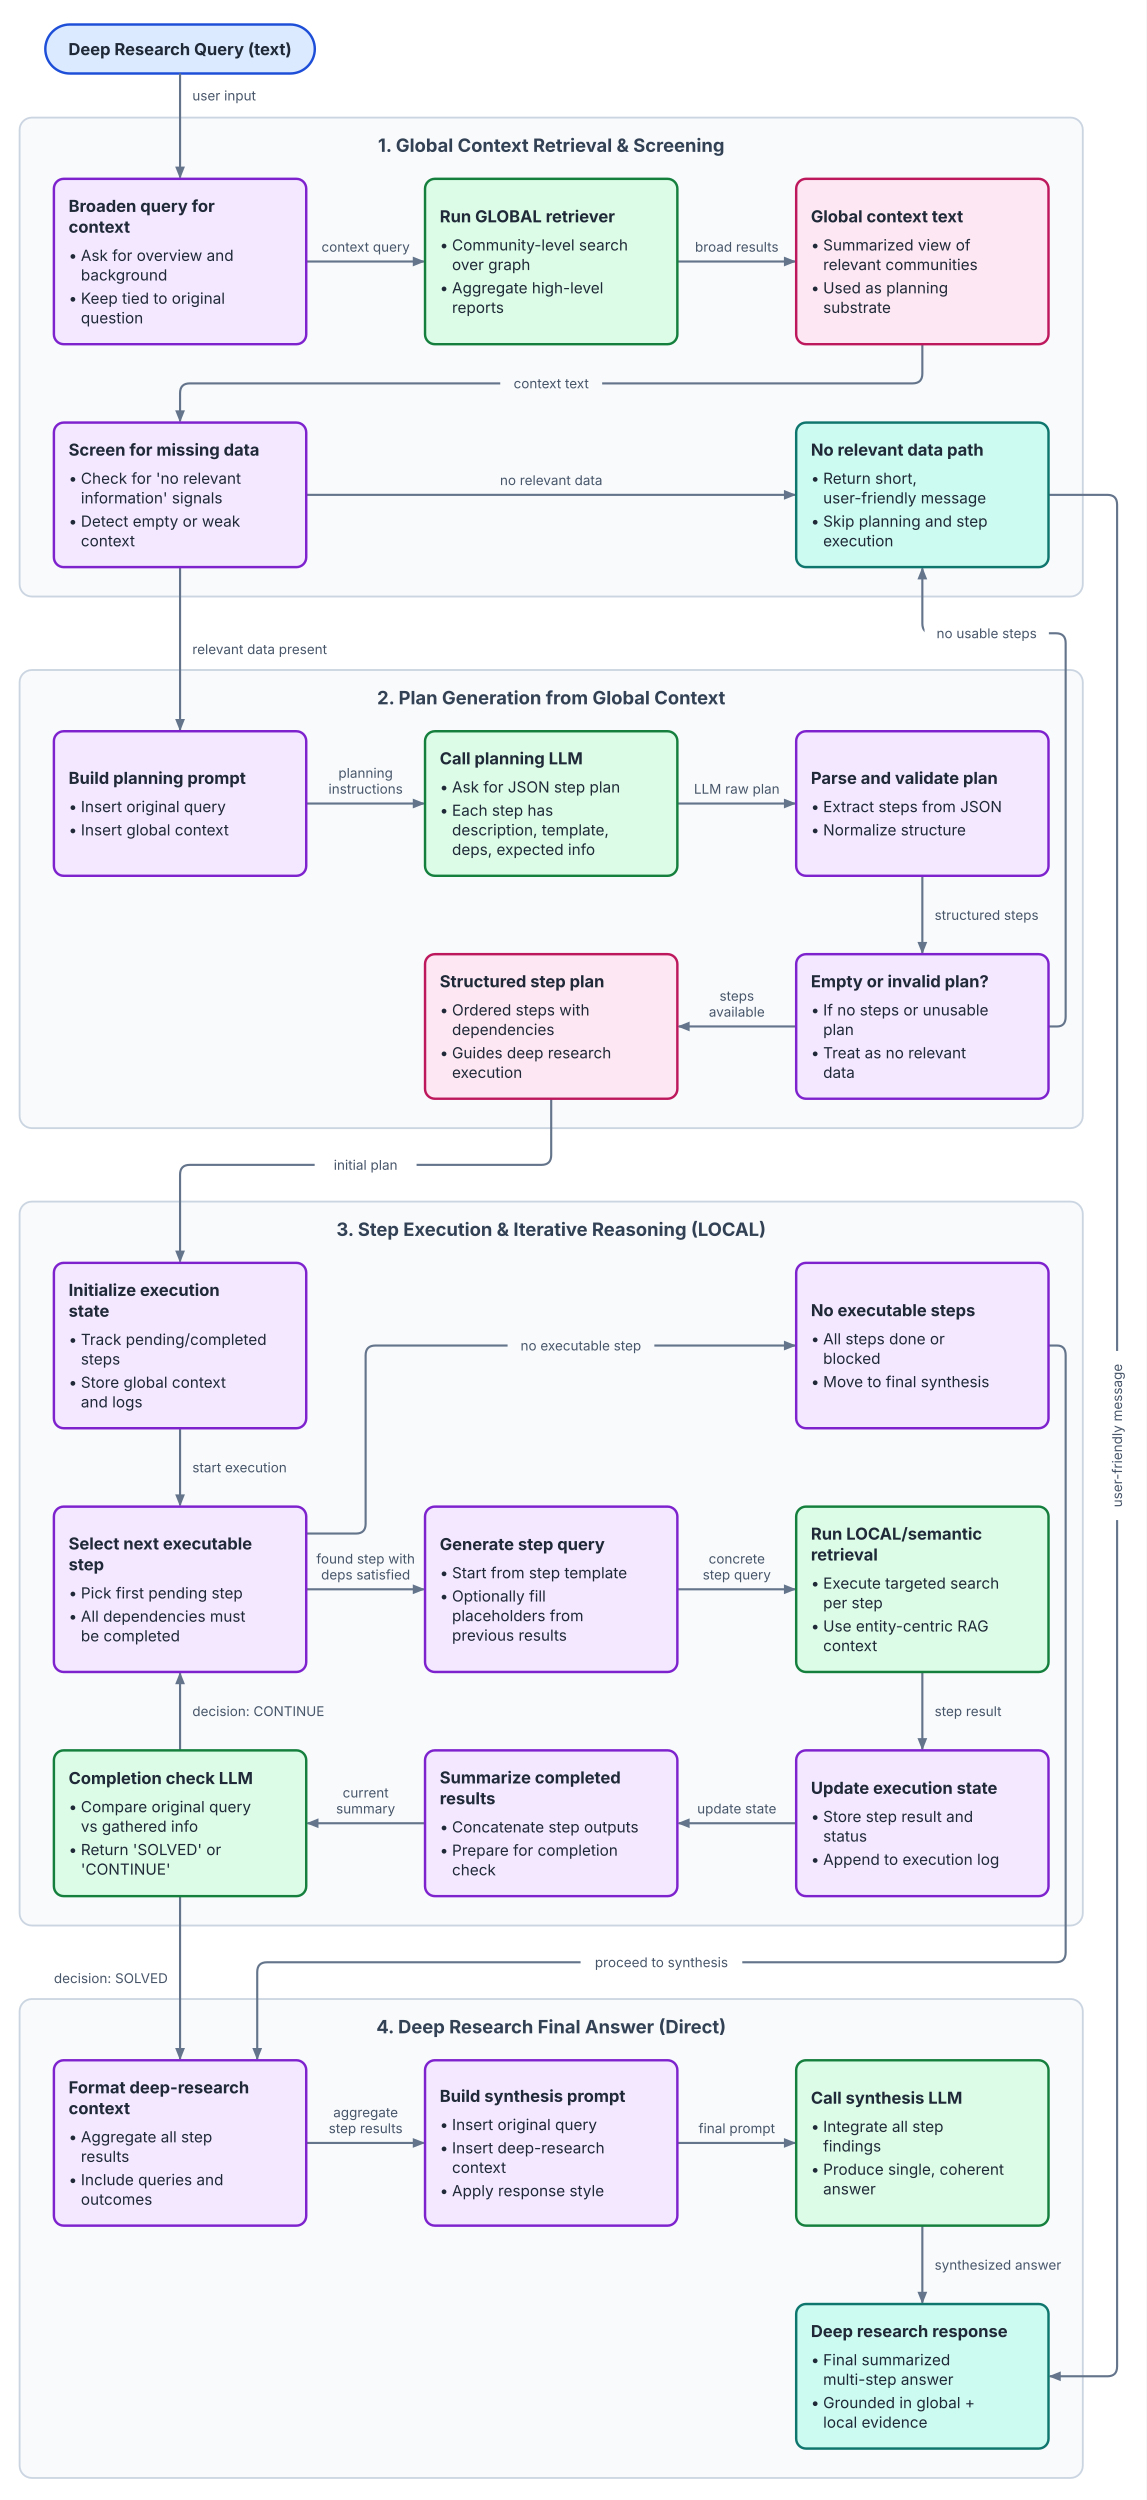
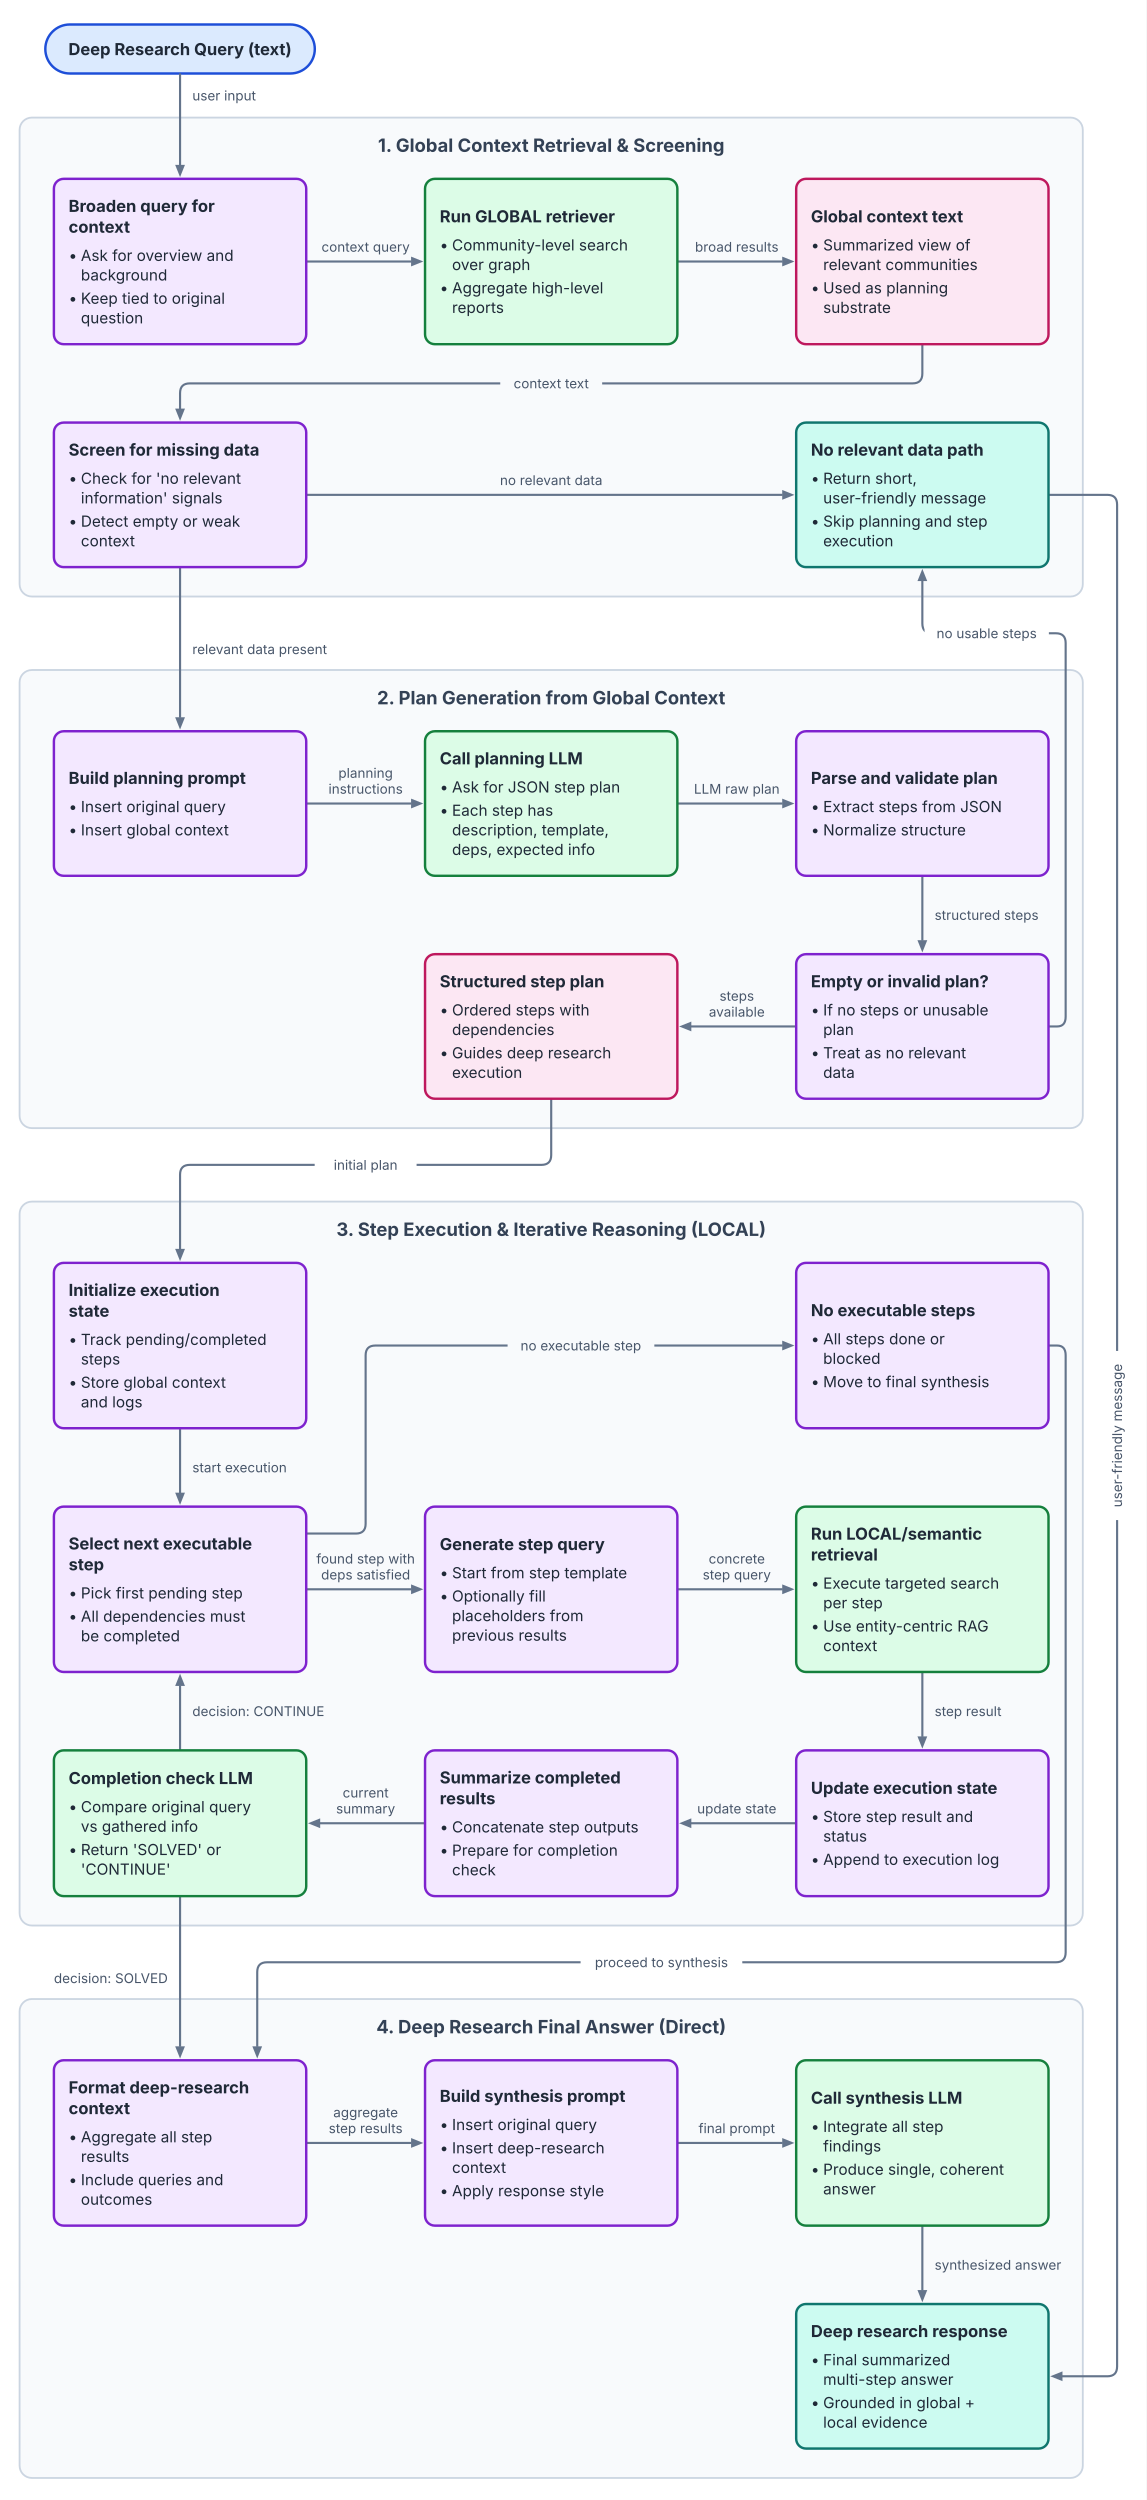
<svg xmlns="http://www.w3.org/2000/svg" viewBox="0 0 936 2041" width="936" height="2041" role="img" aria-labelledby="ds-title ds-desc">
  <style>
    text { font-family: Inter, -apple-system, BlinkMacSystemFont, "Segoe UI", Helvetica, Arial, sans-serif; fill: #1f2937; }
    .frame { fill: #f8fafc; stroke: #cbd5e1; stroke-width: 1.5; }
    .ftitle { font-size: 15px; font-weight: 700; fill: #334155; }
    .box { stroke-width: 2; }
    .btitle { font-size: 13.5px; font-weight: 700; }
    .bullet { font-size: 12.5px; }
    .edge { fill: none; stroke: #64748b; stroke-width: 1.75; }
    .elabel { font-size: 11px; fill: #475569; }
    .lbg-page { fill: #ffffff; }
    .lbg-frame { fill: #f8fafc; }
  </style>
  <defs>
-     <marker id="ds-arrow" markerWidth="10" markerHeight="8" refX="9" refY="4" orient="auto" markerUnits="userSpaceOnUse">
+     <marker id="ds-arrow" markerWidth="10" markerHeight="8" refX="0.4" refY="4" orient="auto" markerUnits="userSpaceOnUse">
      <path d="M0,0 L10,4 L0,8 z" fill="#64748b" />
    </marker>
  </defs>
  <rect width="936" height="2041" fill="#ffffff" />
  <rect class="frame" x="16" y="96.0" width="868" height="391.0" rx="10" />
  <text class="ftitle" x="450.0" y="124.0" text-anchor="middle">1. Global Context Retrieval &amp; Screening</text>
  <rect class="frame" x="16" y="547.0" width="868" height="374.0" rx="10" />
  <text class="ftitle" x="450.0" y="575.0" text-anchor="middle">2. Plan Generation from Global Context</text>
  <rect class="frame" x="16" y="981.0" width="868" height="591.0" rx="10" />
  <text class="ftitle" x="450.0" y="1009.0" text-anchor="middle">3. Step Execution &amp; Iterative Reasoning (LOCAL)</text>
  <rect class="frame" x="16" y="1632.0" width="868" height="391.0" rx="10" />
  <text class="ftitle" x="450.0" y="1660.0" text-anchor="middle">4. Deep Research Final Answer (Direct)</text>
  <rect class="box" x="37.0" y="20" width="220" height="40" rx="20" fill="#dbeafe" stroke="#1d4ed8" />
  <text class="btitle" x="147.0" y="45" text-anchor="middle">Deep Research Query (text)</text>
-   <path class="edge" d="M147.0,60.0 L147.0,145.0" marker-end="url(#ds-arrow)" />
+   <path class="edge" d="M147.0,60.0 L147,135" marker-end="url(#ds-arrow)" />
  <text class="elabel" x="157.0" y="82.0">user input</text>
-   <path class="edge" d="M250.0,213.5 L346.0,213.5" marker-end="url(#ds-arrow)" />
+   <path class="edge" d="M250.0,213.5 L336,213.5" marker-end="url(#ds-arrow)" />
  <text class="elabel" x="298.5" y="205.5" text-anchor="middle">context query</text>
-   <path class="edge" d="M553.0,213.5 L649.0,213.5" marker-end="url(#ds-arrow)" />
+   <path class="edge" d="M553.0,213.5 L639,213.5" marker-end="url(#ds-arrow)" />
  <text class="elabel" x="601.5" y="205.5" text-anchor="middle">broad results</text>
-   <path class="edge" d="M753.0,281.0 L753.0,305.0 Q753.0,313.0 745.0,313.0 L155.0,313.0 Q147.0,313.0 147.0,321.0 L147.0,344.0" marker-end="url(#ds-arrow)" />
+   <path class="edge" d="M753.0,281.0 L753.0,305.0 Q753.0,313.0 745.0,313.0 L155.0,313.0 Q147.0,313.0 147.0,321.0 L147,334" marker-end="url(#ds-arrow)" />
  <rect class="lbg-frame" x="408.4" y="304.0" width="83.2" height="18" rx="3" />
  <text class="elabel" x="450.0" y="317.0" text-anchor="middle">context text</text>
-   <path class="edge" d="M250.0,404.0 L649.0,404.0" marker-end="url(#ds-arrow)" />
+   <path class="edge" d="M250.0,404.0 L639,404" marker-end="url(#ds-arrow)" />
  <text class="elabel" x="450.0" y="396.0" text-anchor="middle">no relevant data</text>
-   <path class="edge" d="M147.0,463.0 L147.0,596.0" marker-end="url(#ds-arrow)" />
+   <path class="edge" d="M147.0,463.0 L147,586" marker-end="url(#ds-arrow)" />
  <text class="elabel" x="157.0" y="534.0">relevant data present</text>
-   <path class="edge" d="M856.0,404.0 L904.0,404.0 Q912.0,404.0 912.0,412.0 L912.0,1932.0 Q912.0,1940.0 904.0,1940.0 L857.0,1940.0" marker-end="url(#ds-arrow)" />
+   <path class="edge" d="M856.0,404.0 L904.0,404.0 Q912.0,404.0 912.0,412.0 L912.0,1932.0 Q912.0,1940.0 904.0,1940.0 L867,1940" marker-end="url(#ds-arrow)" />
  <g transform="rotate(-90 912.0 1172.0)">
    <rect class="lbg-page" x="843.0" y="1163.0" width="138.1" height="18" rx="3" />
    <text class="elabel" x="912.0" y="1176.0" text-anchor="middle">user-friendly message</text>
  </g>
-   <path class="edge" d="M250.0,656.0 L346.0,656.0" marker-end="url(#ds-arrow)" />
+   <path class="edge" d="M250.0,656.0 L336,656" marker-end="url(#ds-arrow)" />
  <text class="elabel" x="298.5" y="648.0" text-anchor="middle">instructions</text>
  <text class="elabel" x="298.5" y="635.0" text-anchor="middle">planning</text>
-   <path class="edge" d="M553.0,656.0 L649.0,656.0" marker-end="url(#ds-arrow)" />
+   <path class="edge" d="M553.0,656.0 L639,656" marker-end="url(#ds-arrow)" />
  <text class="elabel" x="601.5" y="648.0" text-anchor="middle">LLM raw plan</text>
-   <path class="edge" d="M753.0,715.0 L753.0,778.0" marker-end="url(#ds-arrow)" />
+   <path class="edge" d="M753.0,715.0 L753,768" marker-end="url(#ds-arrow)" />
  <text class="elabel" x="763.0" y="751.0">structured steps</text>
-   <path class="edge" d="M650.0,838.0 L554.0,838.0" marker-end="url(#ds-arrow)" />
+   <path class="edge" d="M650.0,838.0 L564,838" marker-end="url(#ds-arrow)" />
  <text class="elabel" x="601.5" y="830.0" text-anchor="middle">available</text>
  <text class="elabel" x="601.5" y="817.0" text-anchor="middle">steps</text>
-   <path class="edge" d="M856.0,838.0 L863.0,838.0 Q870.0,838.0 870.0,830.0 L870.0,525.0 Q870.0,517.0 862.0,517.0 L761.0,517.0 Q753.0,517.0 753.0,509.0 L753.0,464.0" marker-end="url(#ds-arrow)" />
+   <path class="edge" d="M856.0,838.0 L863.0,838.0 Q870.0,838.0 870.0,830.0 L870.0,525.0 Q870.0,517.0 862.0,517.0 L761.0,517.0 Q753.0,517.0 753.0,509.0 L753,474" marker-end="url(#ds-arrow)" />
  <rect class="lbg-page" x="754.8" y="508.0" width="101.5" height="18" rx="3" />
  <text class="elabel" x="805.5" y="521.0" text-anchor="middle">no usable steps</text>
-   <path class="edge" d="M450.0,897.0 L450.0,943.0 Q450.0,951.0 442.0,951.0 L155.0,951.0 Q147.0,951.0 147.0,959.0 L147.0,1030.0" marker-end="url(#ds-arrow)" />
+   <path class="edge" d="M450.0,897.0 L450.0,943.0 Q450.0,951.0 442.0,951.0 L155.0,951.0 Q147.0,951.0 147.0,959.0 L147,1020" marker-end="url(#ds-arrow)" />
  <rect class="lbg-page" x="256.9" y="942.0" width="83.2" height="18" rx="3" />
  <text class="elabel" x="298.5" y="955.0" text-anchor="middle">initial plan</text>
-   <path class="edge" d="M147.0,1166.0 L147.0,1229.0" marker-end="url(#ds-arrow)" />
+   <path class="edge" d="M147.0,1166.0 L147,1219" marker-end="url(#ds-arrow)" />
  <text class="elabel" x="157.0" y="1202.0">start execution</text>
-   <path class="edge" d="M250.0,1252.0 L290.5,1252.0 Q298.5,1252.0 298.5,1244.0 L298.5,1106.5 Q298.5,1098.5 306.5,1098.5 L649.0,1098.5" marker-end="url(#ds-arrow)" />
+   <path class="edge" d="M250.0,1252.0 L290.5,1252.0 Q298.5,1252.0 298.5,1244.0 L298.5,1106.5 Q298.5,1098.5 306.5,1098.5 L639,1098.5" marker-end="url(#ds-arrow)" />
  <rect class="lbg-frame" x="414.4" y="1089.5" width="119.8" height="18" rx="3" />
  <text class="elabel" x="474.2" y="1102.5" text-anchor="middle">no executable step</text>
-   <path class="edge" d="M250.0,1297.5 L346.0,1297.5" marker-end="url(#ds-arrow)" />
+   <path class="edge" d="M250.0,1297.5 L336,1297.5" marker-end="url(#ds-arrow)" />
  <text class="elabel" x="298.5" y="1289.5" text-anchor="middle">deps satisfied</text>
  <text class="elabel" x="298.5" y="1276.5" text-anchor="middle">found step with</text>
-   <path class="edge" d="M553.0,1297.5 L649.0,1297.5" marker-end="url(#ds-arrow)" />
+   <path class="edge" d="M553.0,1297.5 L639,1297.5" marker-end="url(#ds-arrow)" />
  <text class="elabel" x="601.5" y="1289.5" text-anchor="middle">step query</text>
  <text class="elabel" x="601.5" y="1276.5" text-anchor="middle">concrete</text>
-   <path class="edge" d="M753.0,1365.0 L753.0,1428.0" marker-end="url(#ds-arrow)" />
+   <path class="edge" d="M753.0,1365.0 L753,1418" marker-end="url(#ds-arrow)" />
  <text class="elabel" x="763.0" y="1401.0">step result</text>
-   <path class="edge" d="M650.0,1488.5 L554.0,1488.5" marker-end="url(#ds-arrow)" />
+   <path class="edge" d="M650.0,1488.5 L564,1488.5" marker-end="url(#ds-arrow)" />
  <text class="elabel" x="601.5" y="1480.5" text-anchor="middle">update state</text>
-   <path class="edge" d="M347.0,1488.5 L251.0,1488.5" marker-end="url(#ds-arrow)" />
+   <path class="edge" d="M347.0,1488.5 L261,1488.5" marker-end="url(#ds-arrow)" />
  <text class="elabel" x="298.5" y="1480.5" text-anchor="middle">summary</text>
  <text class="elabel" x="298.5" y="1467.5" text-anchor="middle">current</text>
-   <path class="edge" d="M147.0,1429.0 L147.0,1366.0" marker-end="url(#ds-arrow)" />
+   <path class="edge" d="M147.0,1429.0 L147,1376" marker-end="url(#ds-arrow)" />
  <text class="elabel" x="157.0" y="1401.0">decision: CONTINUE</text>
-   <path class="edge" d="M147.0,1548.0 L147.0,1681.0" marker-end="url(#ds-arrow)" />
+   <path class="edge" d="M147.0,1548.0 L147,1671" marker-end="url(#ds-arrow)" />
  <text class="elabel" x="137.0" y="1619.0" text-anchor="end">decision: SOLVED</text>
-   <path class="edge" d="M856.0,1098.5 L863.0,1098.5 Q870.0,1098.5 870.0,1106.5 L870.0,1594.0 Q870.0,1602.0 862.0,1602.0 L218.0,1602.0 Q210.0,1602.0 210.0,1610.0 L210.0,1681.0" marker-end="url(#ds-arrow)" />
+   <path class="edge" d="M856.0,1098.5 L863.0,1098.5 Q870.0,1098.5 870.0,1106.5 L870.0,1594.0 Q870.0,1602.0 862.0,1602.0 L218.0,1602.0 Q210.0,1602.0 210.0,1610.0 L210,1671" marker-end="url(#ds-arrow)" />
  <rect class="lbg-page" x="474.0" y="1593.0" width="132.0" height="18" rx="3" />
  <text class="elabel" x="540.0" y="1606.0" text-anchor="middle">proceed to synthesis</text>
-   <path class="edge" d="M250.0,1749.5 L346.0,1749.5" marker-end="url(#ds-arrow)" />
+   <path class="edge" d="M250.0,1749.5 L336,1749.5" marker-end="url(#ds-arrow)" />
  <text class="elabel" x="298.5" y="1741.5" text-anchor="middle">step results</text>
  <text class="elabel" x="298.5" y="1728.5" text-anchor="middle">aggregate</text>
-   <path class="edge" d="M553.0,1749.5 L649.0,1749.5" marker-end="url(#ds-arrow)" />
+   <path class="edge" d="M553.0,1749.5 L639,1749.5" marker-end="url(#ds-arrow)" />
  <text class="elabel" x="601.5" y="1741.5" text-anchor="middle">final prompt</text>
-   <path class="edge" d="M753.0,1817.0 L753.0,1880.0" marker-end="url(#ds-arrow)" />
+   <path class="edge" d="M753.0,1817.0 L753,1870" marker-end="url(#ds-arrow)" />
  <text class="elabel" x="763.0" y="1853.0">synthesized answer</text>
  <rect class="box" x="44" y="146.0" width="206" height="135.0" rx="8" fill="#f3e8ff" stroke="#7e22ce" />
  <text class="btitle" x="56" y="173.0">Broaden query for</text>
  <text class="btitle" x="56" y="190.0">context</text>
  <text class="bullet" x="56" y="213.0">•</text>
  <text class="bullet" x="66" y="213.0">Ask for overview and</text>
  <text class="bullet" x="66" y="229.0">background</text>
  <text class="bullet" x="56" y="248.0">•</text>
  <text class="bullet" x="66" y="248.0">Keep tied to original</text>
  <text class="bullet" x="66" y="264.0">question</text>
  <rect class="box" x="347" y="146.0" width="206" height="135.0" rx="8" fill="#dcfce7" stroke="#15803d" />
  <text class="btitle" x="359" y="181.5">Run GLOBAL retriever</text>
  <text class="bullet" x="359" y="204.5">•</text>
  <text class="bullet" x="369" y="204.5">Community-level search</text>
  <text class="bullet" x="369" y="220.5">over graph</text>
  <text class="bullet" x="359" y="239.5">•</text>
  <text class="bullet" x="369" y="239.5">Aggregate high-level</text>
  <text class="bullet" x="369" y="255.5">reports</text>
  <rect class="box" x="650" y="146.0" width="206" height="135.0" rx="8" fill="#fce7f3" stroke="#be185d" />
  <text class="btitle" x="662" y="181.5">Global context text</text>
  <text class="bullet" x="662" y="204.5">•</text>
  <text class="bullet" x="672" y="204.5">Summarized view of</text>
  <text class="bullet" x="672" y="220.5">relevant communities</text>
  <text class="bullet" x="662" y="239.5">•</text>
  <text class="bullet" x="672" y="239.5">Used as planning</text>
  <text class="bullet" x="672" y="255.5">substrate</text>
  <rect class="box" x="44" y="345.0" width="206" height="118.0" rx="8" fill="#f3e8ff" stroke="#7e22ce" />
  <text class="btitle" x="56" y="372.0">Screen for missing data</text>
  <text class="bullet" x="56" y="395.0">•</text>
  <text class="bullet" x="66" y="395.0">Check for 'no relevant</text>
  <text class="bullet" x="66" y="411.0">information' signals</text>
  <text class="bullet" x="56" y="430.0">•</text>
  <text class="bullet" x="66" y="430.0">Detect empty or weak</text>
  <text class="bullet" x="66" y="446.0">context</text>
  <rect class="box" x="650" y="345.0" width="206" height="118.0" rx="8" fill="#ccfbf1" stroke="#0f766e" />
  <text class="btitle" x="662" y="372.0">No relevant data path</text>
  <text class="bullet" x="662" y="395.0">•</text>
  <text class="bullet" x="672" y="395.0">Return short,</text>
  <text class="bullet" x="672" y="411.0">user-friendly message</text>
  <text class="bullet" x="662" y="430.0">•</text>
  <text class="bullet" x="672" y="430.0">Skip planning and step</text>
  <text class="bullet" x="672" y="446.0">execution</text>
  <rect class="box" x="44" y="597.0" width="206" height="118.0" rx="8" fill="#f3e8ff" stroke="#7e22ce" />
  <text class="btitle" x="56" y="640.0">Build planning prompt</text>
  <text class="bullet" x="56" y="663.0">•</text>
  <text class="bullet" x="66" y="663.0">Insert original query</text>
  <text class="bullet" x="56" y="682.0">•</text>
  <text class="bullet" x="66" y="682.0">Insert global context</text>
  <rect class="box" x="347" y="597.0" width="206" height="118.0" rx="8" fill="#dcfce7" stroke="#15803d" />
  <text class="btitle" x="359" y="624.0">Call planning LLM</text>
  <text class="bullet" x="359" y="647.0">•</text>
  <text class="bullet" x="369" y="647.0">Ask for JSON step plan</text>
  <text class="bullet" x="359" y="666.0">•</text>
  <text class="bullet" x="369" y="666.0">Each step has</text>
  <text class="bullet" x="369" y="682.0">description, template,</text>
  <text class="bullet" x="369" y="698.0">deps, expected info</text>
  <rect class="box" x="650" y="597.0" width="206" height="118.0" rx="8" fill="#f3e8ff" stroke="#7e22ce" />
  <text class="btitle" x="662" y="640.0">Parse and validate plan</text>
  <text class="bullet" x="662" y="663.0">•</text>
  <text class="bullet" x="672" y="663.0">Extract steps from JSON</text>
  <text class="bullet" x="662" y="682.0">•</text>
  <text class="bullet" x="672" y="682.0">Normalize structure</text>
  <rect class="box" x="347" y="779.0" width="206" height="118.0" rx="8" fill="#fce7f3" stroke="#be185d" />
  <text class="btitle" x="359" y="806.0">Structured step plan</text>
  <text class="bullet" x="359" y="829.0">•</text>
  <text class="bullet" x="369" y="829.0">Ordered steps with</text>
  <text class="bullet" x="369" y="845.0">dependencies</text>
  <text class="bullet" x="359" y="864.0">•</text>
  <text class="bullet" x="369" y="864.0">Guides deep research</text>
  <text class="bullet" x="369" y="880.0">execution</text>
  <rect class="box" x="650" y="779.0" width="206" height="118.0" rx="8" fill="#f3e8ff" stroke="#7e22ce" />
  <text class="btitle" x="662" y="806.0">Empty or invalid plan?</text>
  <text class="bullet" x="662" y="829.0">•</text>
  <text class="bullet" x="672" y="829.0">If no steps or unusable</text>
  <text class="bullet" x="672" y="845.0">plan</text>
  <text class="bullet" x="662" y="864.0">•</text>
  <text class="bullet" x="672" y="864.0">Treat as no relevant</text>
  <text class="bullet" x="672" y="880.0">data</text>
  <rect class="box" x="44" y="1031.0" width="206" height="135.0" rx="8" fill="#f3e8ff" stroke="#7e22ce" />
  <text class="btitle" x="56" y="1058.0">Initialize execution</text>
  <text class="btitle" x="56" y="1075.0">state</text>
  <text class="bullet" x="56" y="1098.0">•</text>
  <text class="bullet" x="66" y="1098.0">Track pending/completed</text>
  <text class="bullet" x="66" y="1114.0">steps</text>
  <text class="bullet" x="56" y="1133.0">•</text>
  <text class="bullet" x="66" y="1133.0">Store global context</text>
  <text class="bullet" x="66" y="1149.0">and logs</text>
  <rect class="box" x="650" y="1031.0" width="206" height="135.0" rx="8" fill="#f3e8ff" stroke="#7e22ce" />
  <text class="btitle" x="662" y="1074.5">No executable steps</text>
  <text class="bullet" x="662" y="1097.5">•</text>
  <text class="bullet" x="672" y="1097.5">All steps done or</text>
  <text class="bullet" x="672" y="1113.5">blocked</text>
  <text class="bullet" x="662" y="1132.5">•</text>
  <text class="bullet" x="672" y="1132.5">Move to final synthesis</text>
  <rect class="box" x="44" y="1230.0" width="206" height="135.0" rx="8" fill="#f3e8ff" stroke="#7e22ce" />
  <text class="btitle" x="56" y="1265.0">Select next executable</text>
  <text class="btitle" x="56" y="1282.0">step</text>
  <text class="bullet" x="56" y="1305.0">•</text>
  <text class="bullet" x="66" y="1305.0">Pick first pending step</text>
  <text class="bullet" x="56" y="1324.0">•</text>
  <text class="bullet" x="66" y="1324.0">All dependencies must</text>
  <text class="bullet" x="66" y="1340.0">be completed</text>
  <rect class="box" x="347" y="1230.0" width="206" height="135.0" rx="8" fill="#f3e8ff" stroke="#7e22ce" />
  <text class="btitle" x="359" y="1265.5">Generate step query</text>
  <text class="bullet" x="359" y="1288.5">•</text>
  <text class="bullet" x="369" y="1288.5">Start from step template</text>
  <text class="bullet" x="359" y="1307.5">•</text>
  <text class="bullet" x="369" y="1307.5">Optionally fill</text>
  <text class="bullet" x="369" y="1323.5">placeholders from</text>
  <text class="bullet" x="369" y="1339.5">previous results</text>
  <rect class="box" x="650" y="1230.0" width="206" height="135.0" rx="8" fill="#dcfce7" stroke="#15803d" />
  <text class="btitle" x="662" y="1257.0">Run LOCAL/semantic</text>
  <text class="btitle" x="662" y="1274.0">retrieval</text>
  <text class="bullet" x="662" y="1297.0">•</text>
  <text class="bullet" x="672" y="1297.0">Execute targeted search</text>
  <text class="bullet" x="672" y="1313.0">per step</text>
  <text class="bullet" x="662" y="1332.0">•</text>
  <text class="bullet" x="672" y="1332.0">Use entity-centric RAG</text>
  <text class="bullet" x="672" y="1348.0">context</text>
  <rect class="box" x="44" y="1429.0" width="206" height="119.0" rx="8" fill="#dcfce7" stroke="#15803d" />
  <text class="btitle" x="56" y="1456.5">Completion check LLM</text>
  <text class="bullet" x="56" y="1479.5">•</text>
  <text class="bullet" x="66" y="1479.5">Compare original query</text>
  <text class="bullet" x="66" y="1495.5">vs gathered info</text>
  <text class="bullet" x="56" y="1514.5">•</text>
  <text class="bullet" x="66" y="1514.5">Return 'SOLVED' or</text>
  <text class="bullet" x="66" y="1530.5">'CONTINUE'</text>
  <rect class="box" x="347" y="1429.0" width="206" height="119.0" rx="8" fill="#f3e8ff" stroke="#7e22ce" />
  <text class="btitle" x="359" y="1456.0">Summarize completed</text>
  <text class="btitle" x="359" y="1473.0">results</text>
  <text class="bullet" x="359" y="1496.0">•</text>
  <text class="bullet" x="369" y="1496.0">Concatenate step outputs</text>
  <text class="bullet" x="359" y="1515.0">•</text>
  <text class="bullet" x="369" y="1515.0">Prepare for completion</text>
  <text class="bullet" x="369" y="1531.0">check</text>
  <rect class="box" x="650" y="1429.0" width="206" height="119.0" rx="8" fill="#f3e8ff" stroke="#7e22ce" />
  <text class="btitle" x="662" y="1464.5">Update execution state</text>
  <text class="bullet" x="662" y="1487.5">•</text>
  <text class="bullet" x="672" y="1487.5">Store step result and</text>
  <text class="bullet" x="672" y="1503.5">status</text>
  <text class="bullet" x="662" y="1522.5">•</text>
  <text class="bullet" x="672" y="1522.5">Append to execution log</text>
  <rect class="box" x="44" y="1682.0" width="206" height="135.0" rx="8" fill="#f3e8ff" stroke="#7e22ce" />
  <text class="btitle" x="56" y="1709.0">Format deep-research</text>
  <text class="btitle" x="56" y="1726.0">context</text>
  <text class="bullet" x="56" y="1749.0">•</text>
  <text class="bullet" x="66" y="1749.0">Aggregate all step</text>
  <text class="bullet" x="66" y="1765.0">results</text>
  <text class="bullet" x="56" y="1784.0">•</text>
  <text class="bullet" x="66" y="1784.0">Include queries and</text>
  <text class="bullet" x="66" y="1800.0">outcomes</text>
  <rect class="box" x="347" y="1682.0" width="206" height="135.0" rx="8" fill="#f3e8ff" stroke="#7e22ce" />
  <text class="btitle" x="359" y="1716.0">Build synthesis prompt</text>
  <text class="bullet" x="359" y="1739.0">•</text>
  <text class="bullet" x="369" y="1739.0">Insert original query</text>
  <text class="bullet" x="359" y="1758.0">•</text>
  <text class="bullet" x="369" y="1758.0">Insert deep-research</text>
  <text class="bullet" x="369" y="1774.0">context</text>
  <text class="bullet" x="359" y="1793.0">•</text>
  <text class="bullet" x="369" y="1793.0">Apply response style</text>
  <rect class="box" x="650" y="1682.0" width="206" height="135.0" rx="8" fill="#dcfce7" stroke="#15803d" />
  <text class="btitle" x="662" y="1717.5">Call synthesis LLM</text>
  <text class="bullet" x="662" y="1740.5">•</text>
  <text class="bullet" x="672" y="1740.5">Integrate all step</text>
  <text class="bullet" x="672" y="1756.5">findings</text>
  <text class="bullet" x="662" y="1775.5">•</text>
  <text class="bullet" x="672" y="1775.5">Produce single, coherent</text>
  <text class="bullet" x="672" y="1791.5">answer</text>
  <rect class="box" x="650" y="1881.0" width="206" height="118.0" rx="8" fill="#ccfbf1" stroke="#0f766e" />
  <text class="btitle" x="662" y="1908.0">Deep research response</text>
  <text class="bullet" x="662" y="1931.0">•</text>
  <text class="bullet" x="672" y="1931.0">Final summarized</text>
  <text class="bullet" x="672" y="1947.0">multi-step answer</text>
  <text class="bullet" x="662" y="1966.0">•</text>
  <text class="bullet" x="672" y="1966.0">Grounded in global +</text>
  <text class="bullet" x="672" y="1982.0">local evidence</text>
</svg>
